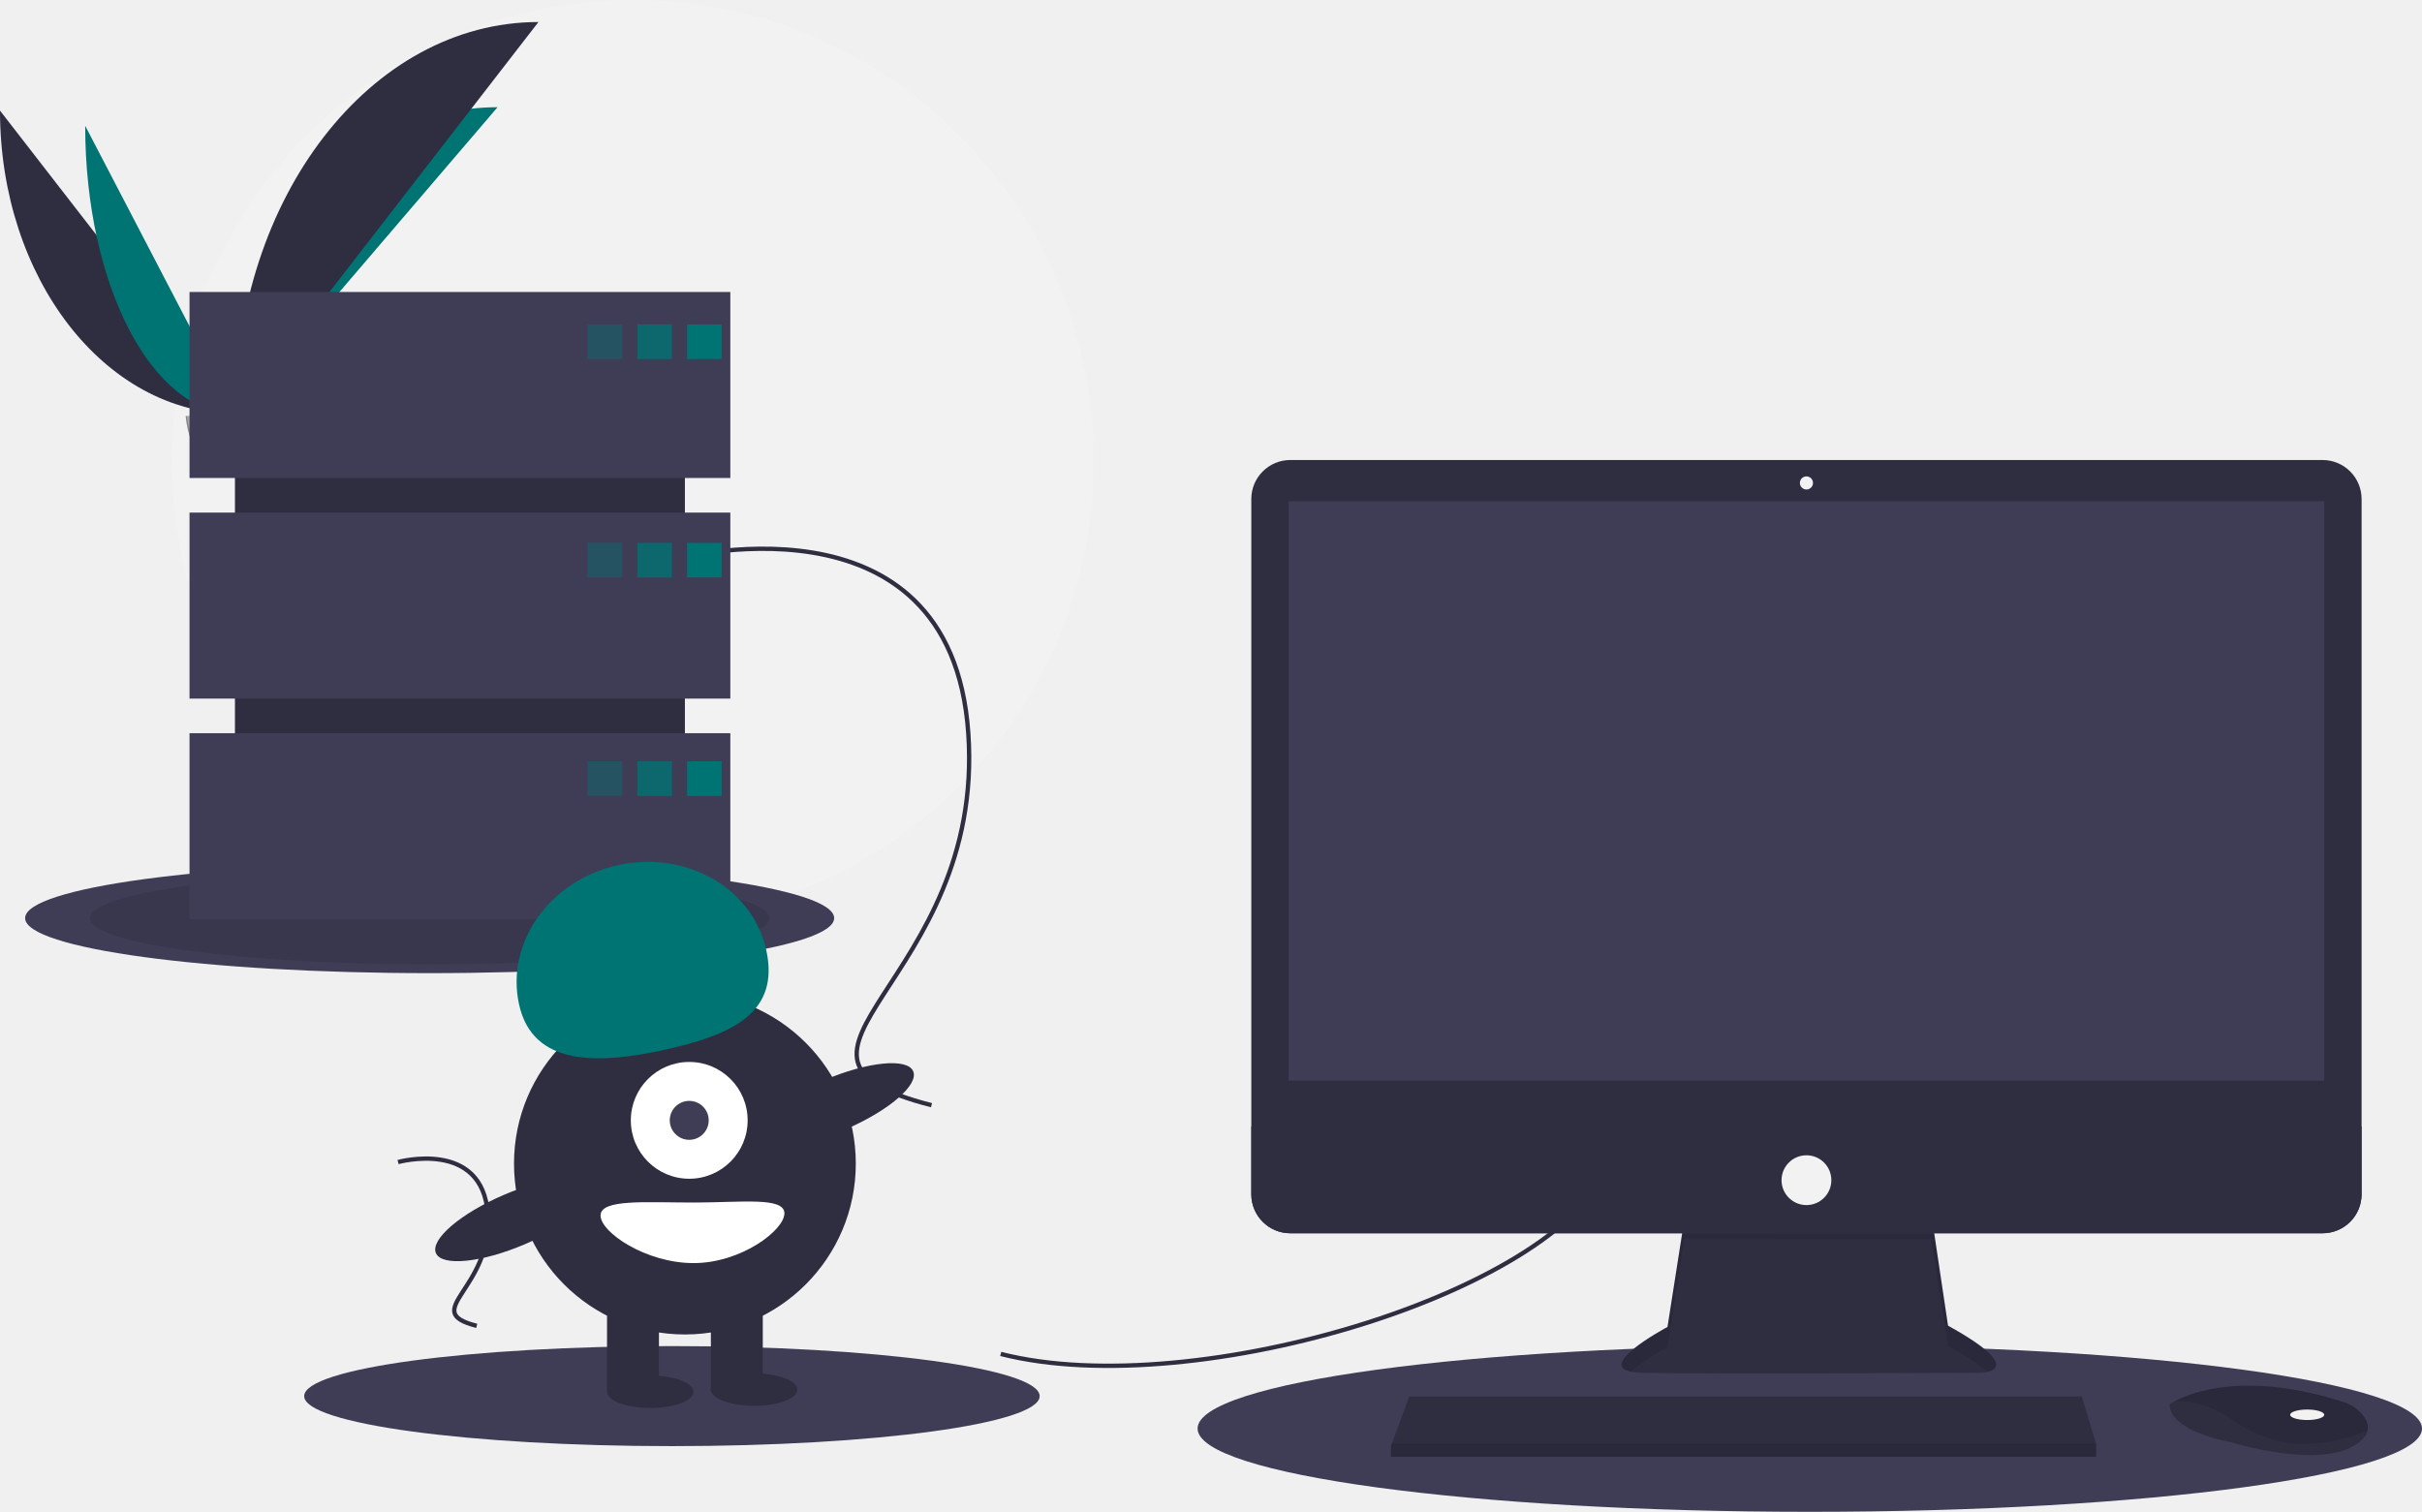
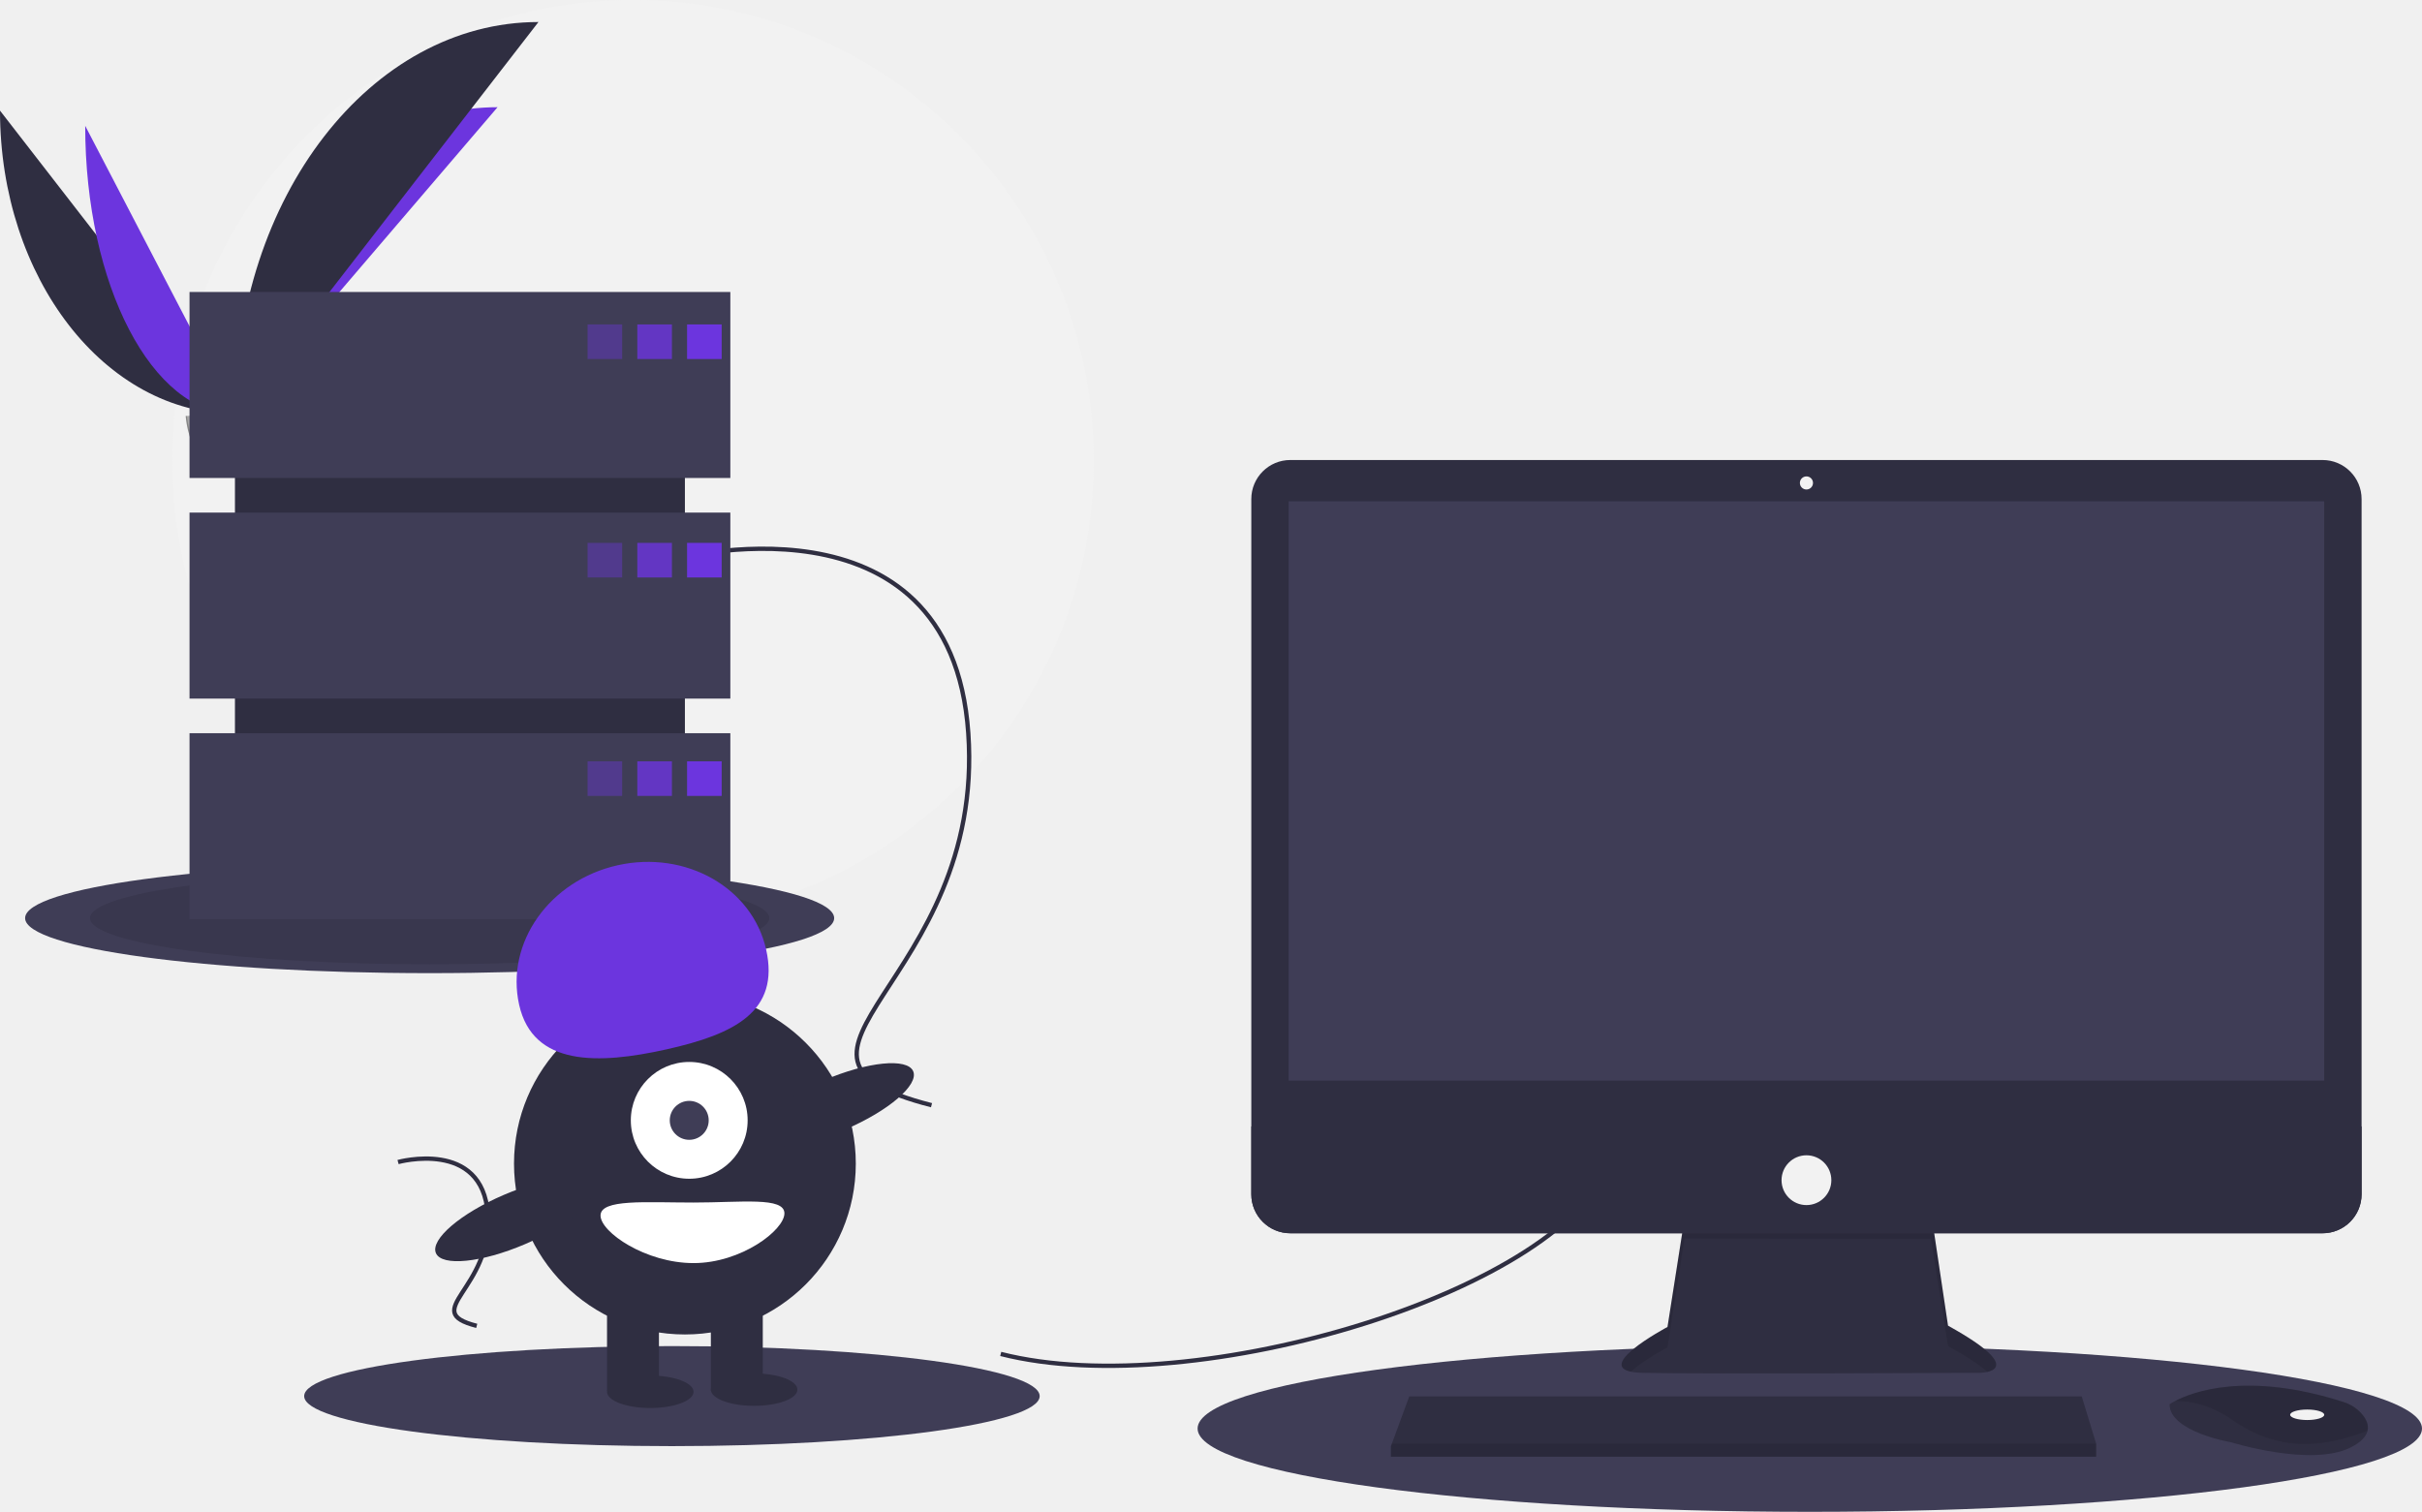
<svg xmlns="http://www.w3.org/2000/svg" data-name="Layer 1" width="1119.609" height="699" viewBox="0 0 1119.609 699">
  <circle cx="292.609" cy="213" r="213" fill="#f2f2f2" />
  <path d="M31.391,151.642c0,77.498,48.618,140.208,108.701,140.208" transform="translate(-31.39089 -100.5)" fill="#2f2e41" />
-   <path d="M140.092,291.851c0-78.369,54.255-141.784,121.304-141.784" transform="translate(-31.39089 -100.5)" fill="#007373" />
-   <path d="M70.775,158.668c0,73.615,31.003,133.183,69.316,133.183" transform="translate(-31.39089 -100.5)" fill="#007373" />
+   <path d="M140.092,291.851c0-78.369,54.255-141.784,121.304-141.784" transform="translate(-31.39089 -100.5)" fill="#6c35de" />
+   <path d="M70.775,158.668c0,73.615,31.003,133.183,69.316,133.183" transform="translate(-31.39089 -100.5)" fill="#6c35de" />
  <path d="M140.092,291.851c0-100.138,62.71-181.168,140.208-181.168" transform="translate(-31.39089 -100.5)" fill="#2f2e41" />
  <path d="M117.224,292.839s15.416-.475,20.061-3.783,23.713-7.258,24.866-1.953,23.167,26.388,5.763,26.529-40.439-2.711-45.076-5.535S117.224,292.839,117.224,292.839Z" transform="translate(-31.39089 -100.5)" fill="#a8a8a8" />
  <path d="M168.224,311.785c-17.404.14-40.439-2.711-45.076-5.535-3.531-2.151-4.938-9.869-5.409-13.43-.326.014-.515.02-.515.02s.976,12.433,5.613,15.257,27.672,5.676,45.076,5.535c5.024-.041,6.759-1.828,6.664-4.475C173.879,310.756,171.963,311.755,168.224,311.785Z" transform="translate(-31.39089 -100.5)" opacity="0.2" />
  <ellipse cx="198.609" cy="424.5" rx="187" ry="25.44" fill="#3f3d56" />
  <ellipse cx="198.609" cy="424.5" rx="157" ry="21.359" opacity="0.1" />
  <ellipse cx="836.609" cy="660.5" rx="283" ry="38.5" fill="#3f3d56" />
  <ellipse cx="310.609" cy="645.5" rx="170" ry="23.127" fill="#3f3d56" />
  <path d="M494,726.5c90,23,263-30,282-90" transform="translate(-31.39089 -100.5)" fill="none" stroke="#2f2e41" stroke-miterlimit="10" stroke-width="2" />
  <path d="M341,359.5s130-36,138,80-107,149-17,172" transform="translate(-31.39089 -100.5)" fill="none" stroke="#2f2e41" stroke-miterlimit="10" stroke-width="2" />
  <path d="M215.402,637.783s39.072-10.82,41.477,24.044-32.16,44.783-5.109,51.696" transform="translate(-31.39089 -100.5)" fill="none" stroke="#2f2e41" stroke-miterlimit="10" stroke-width="2" />
  <path d="M810.096,663.74,802.218,714.035s-38.782,20.603-11.513,21.209,155.733,0,155.733,0,24.845,0-14.543-21.815l-7.878-52.719Z" transform="translate(-31.39089 -100.5)" fill="#2f2e41" />
  <path d="M785.219,734.698c6.193-5.51,16.999-11.252,16.999-11.252l7.878-50.295,113.922.107,7.878,49.582c9.185,5.087,14.875,8.987,18.204,11.978,5.059-1.154,10.587-5.444-18.204-21.389l-7.878-52.719-113.922,3.03L802.218,714.035S769.63,731.35,785.219,734.698Z" transform="translate(-31.39089 -100.5)" opacity="0.1" />
  <rect x="578.433" y="212.689" width="513.253" height="357.52" rx="18.046" fill="#2f2e41" />
  <rect x="595.703" y="231.777" width="478.713" height="267.837" fill="#3f3d56" />
  <circle cx="835.059" cy="223.293" r="3.03" fill="#f2f2f2" />
  <path d="M1123.077,621.322V652.663a18.043,18.043,0,0,1-18.046,18.046H627.869A18.043,18.043,0,0,1,609.824,652.663V621.322Z" transform="translate(-31.39089 -100.5)" fill="#2f2e41" />
  <polygon points="968.978 667.466 968.978 673.526 642.968 673.526 642.968 668.678 643.417 667.466 651.452 645.651 962.312 645.651 968.978 667.466" fill="#2f2e41" />
  <path d="M1125.828,762.034c-.594,2.539-2.836,5.217-7.902,7.75-18.179,9.089-55.143-2.424-55.143-2.424s-28.48-4.848-28.48-17.573a22.725,22.725,0,0,1,2.497-1.485c7.643-4.044,32.984-14.021,77.918.422a18.739,18.739,0,0,1,8.541,5.597C1125.079,756.454,1126.507,759.157,1125.828,762.034Z" transform="translate(-31.39089 -100.5)" fill="#2f2e41" />
  <path d="M1125.828,762.034c-22.251,8.526-42.084,9.162-62.439-4.975-10.265-7.126-19.591-8.89-26.59-8.756,7.643-4.044,32.984-14.021,77.918.422a18.739,18.739,0,0,1,8.541,5.597C1125.079,756.454,1126.507,759.157,1125.828,762.034Z" transform="translate(-31.39089 -100.5)" opacity="0.1" />
  <ellipse cx="1066.538" cy="654.135" rx="7.878" ry="2.424" fill="#f2f2f2" />
  <circle cx="835.059" cy="545.667" r="11.513" fill="#f2f2f2" />
  <polygon points="968.978 667.466 968.978 673.526 642.968 673.526 642.968 668.678 643.417 667.466 968.978 667.466" opacity="0.1" />
  <rect x="108.609" y="159" width="208" height="242" fill="#2f2e41" />
  <rect x="87.609" y="135" width="250" height="86" fill="#3f3d56" />
  <rect x="87.609" y="237" width="250" height="86" fill="#3f3d56" />
  <rect x="87.609" y="339" width="250" height="86" fill="#3f3d56" />
-   <rect x="271.609" y="150" width="16" height="16" fill="#007373" opacity="0.4" />
-   <rect x="294.609" y="150" width="16" height="16" fill="#007373" opacity="0.8" />
-   <rect x="317.609" y="150" width="16" height="16" fill="#007373" />
-   <rect x="271.609" y="251" width="16" height="16" fill="#007373" opacity="0.4" />
-   <rect x="294.609" y="251" width="16" height="16" fill="#007373" opacity="0.8" />
-   <rect x="317.609" y="251" width="16" height="16" fill="#007373" />
-   <rect x="271.609" y="352" width="16" height="16" fill="#007373" opacity="0.4" />
-   <rect x="294.609" y="352" width="16" height="16" fill="#007373" opacity="0.8" />
-   <rect x="317.609" y="352" width="16" height="16" fill="#007373" />
+   <rect x="271.609" y="150" width="16" height="16" fill="#6c35de" opacity="0.4" />
+   <rect x="294.609" y="150" width="16" height="16" fill="#6c35de" opacity="0.8" />
+   <rect x="317.609" y="150" width="16" height="16" fill="#6c35de" />
+   <rect x="271.609" y="251" width="16" height="16" fill="#6c35de" opacity="0.4" />
+   <rect x="294.609" y="251" width="16" height="16" fill="#6c35de" opacity="0.8" />
+   <rect x="317.609" y="251" width="16" height="16" fill="#6c35de" />
+   <rect x="271.609" y="352" width="16" height="16" fill="#6c35de" opacity="0.4" />
+   <rect x="294.609" y="352" width="16" height="16" fill="#6c35de" opacity="0.8" />
+   <rect x="317.609" y="352" width="16" height="16" fill="#6c35de" />
  <circle cx="316.609" cy="538" r="79" fill="#2f2e41" />
  <rect x="280.609" y="600" width="24" height="43" fill="#2f2e41" />
  <rect x="328.609" y="600" width="24" height="43" fill="#2f2e41" />
  <ellipse cx="300.609" cy="643.5" rx="20" ry="7.5" fill="#2f2e41" />
  <ellipse cx="348.609" cy="642.5" rx="20" ry="7.5" fill="#2f2e41" />
  <circle cx="318.609" cy="518" r="27" fill="#fff" />
  <circle cx="318.609" cy="518" r="9" fill="#3f3d56" />
-   <path d="M271.367,565.032c-6.379-28.568,14.012-57.434,45.544-64.475s62.265,10.41,68.644,38.978-14.519,39.104-46.051,46.145S277.746,593.6,271.367,565.032Z" transform="translate(-31.39089 -100.5)" fill="#007373" />
+   <path d="M271.367,565.032c-6.379-28.568,14.012-57.434,45.544-64.475s62.265,10.41,68.644,38.978-14.519,39.104-46.051,46.145S277.746,593.6,271.367,565.032Z" transform="translate(-31.39089 -100.5)" fill="#6c35de" />
  <ellipse cx="417.215" cy="611.344" rx="39.5" ry="12.4" transform="translate(-238.2867 112.9804) rotate(-23.17116)" fill="#2f2e41" />
  <ellipse cx="269.215" cy="664.344" rx="39.5" ry="12.4" transform="translate(-271.0797 59.02084) rotate(-23.17116)" fill="#2f2e41" />
  <path d="M394,661.5c0,7.732-19.909,23-42,23s-43-14.268-43-22,20.909-6,43-6S394,653.768,394,661.5Z" transform="translate(-31.39089 -100.5)" fill="#fff" />
</svg>
